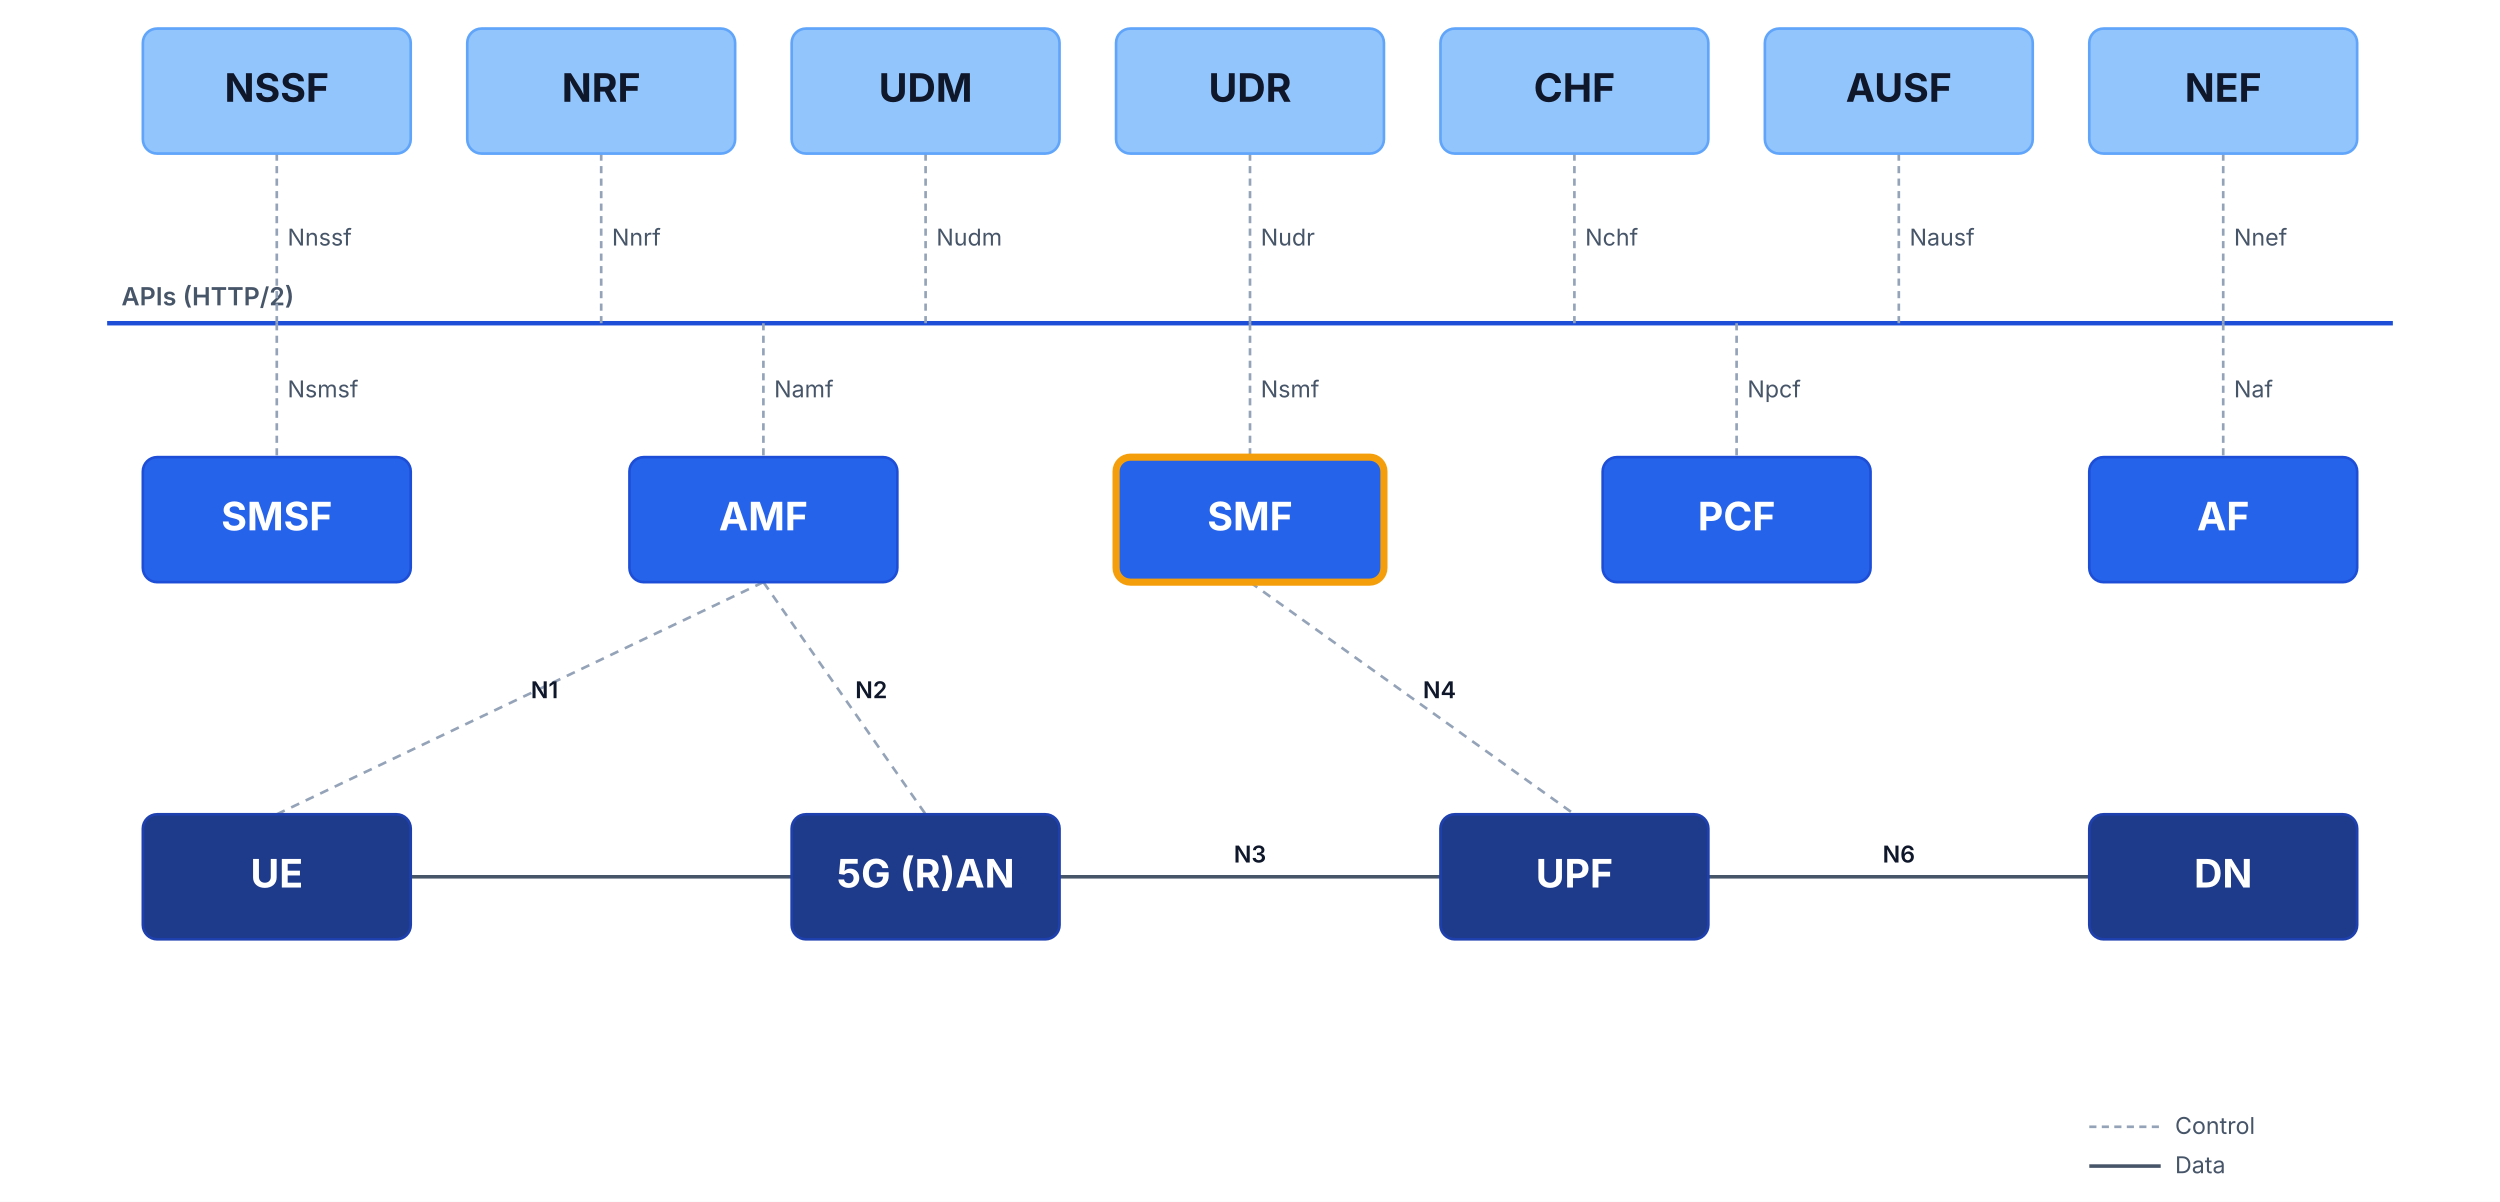
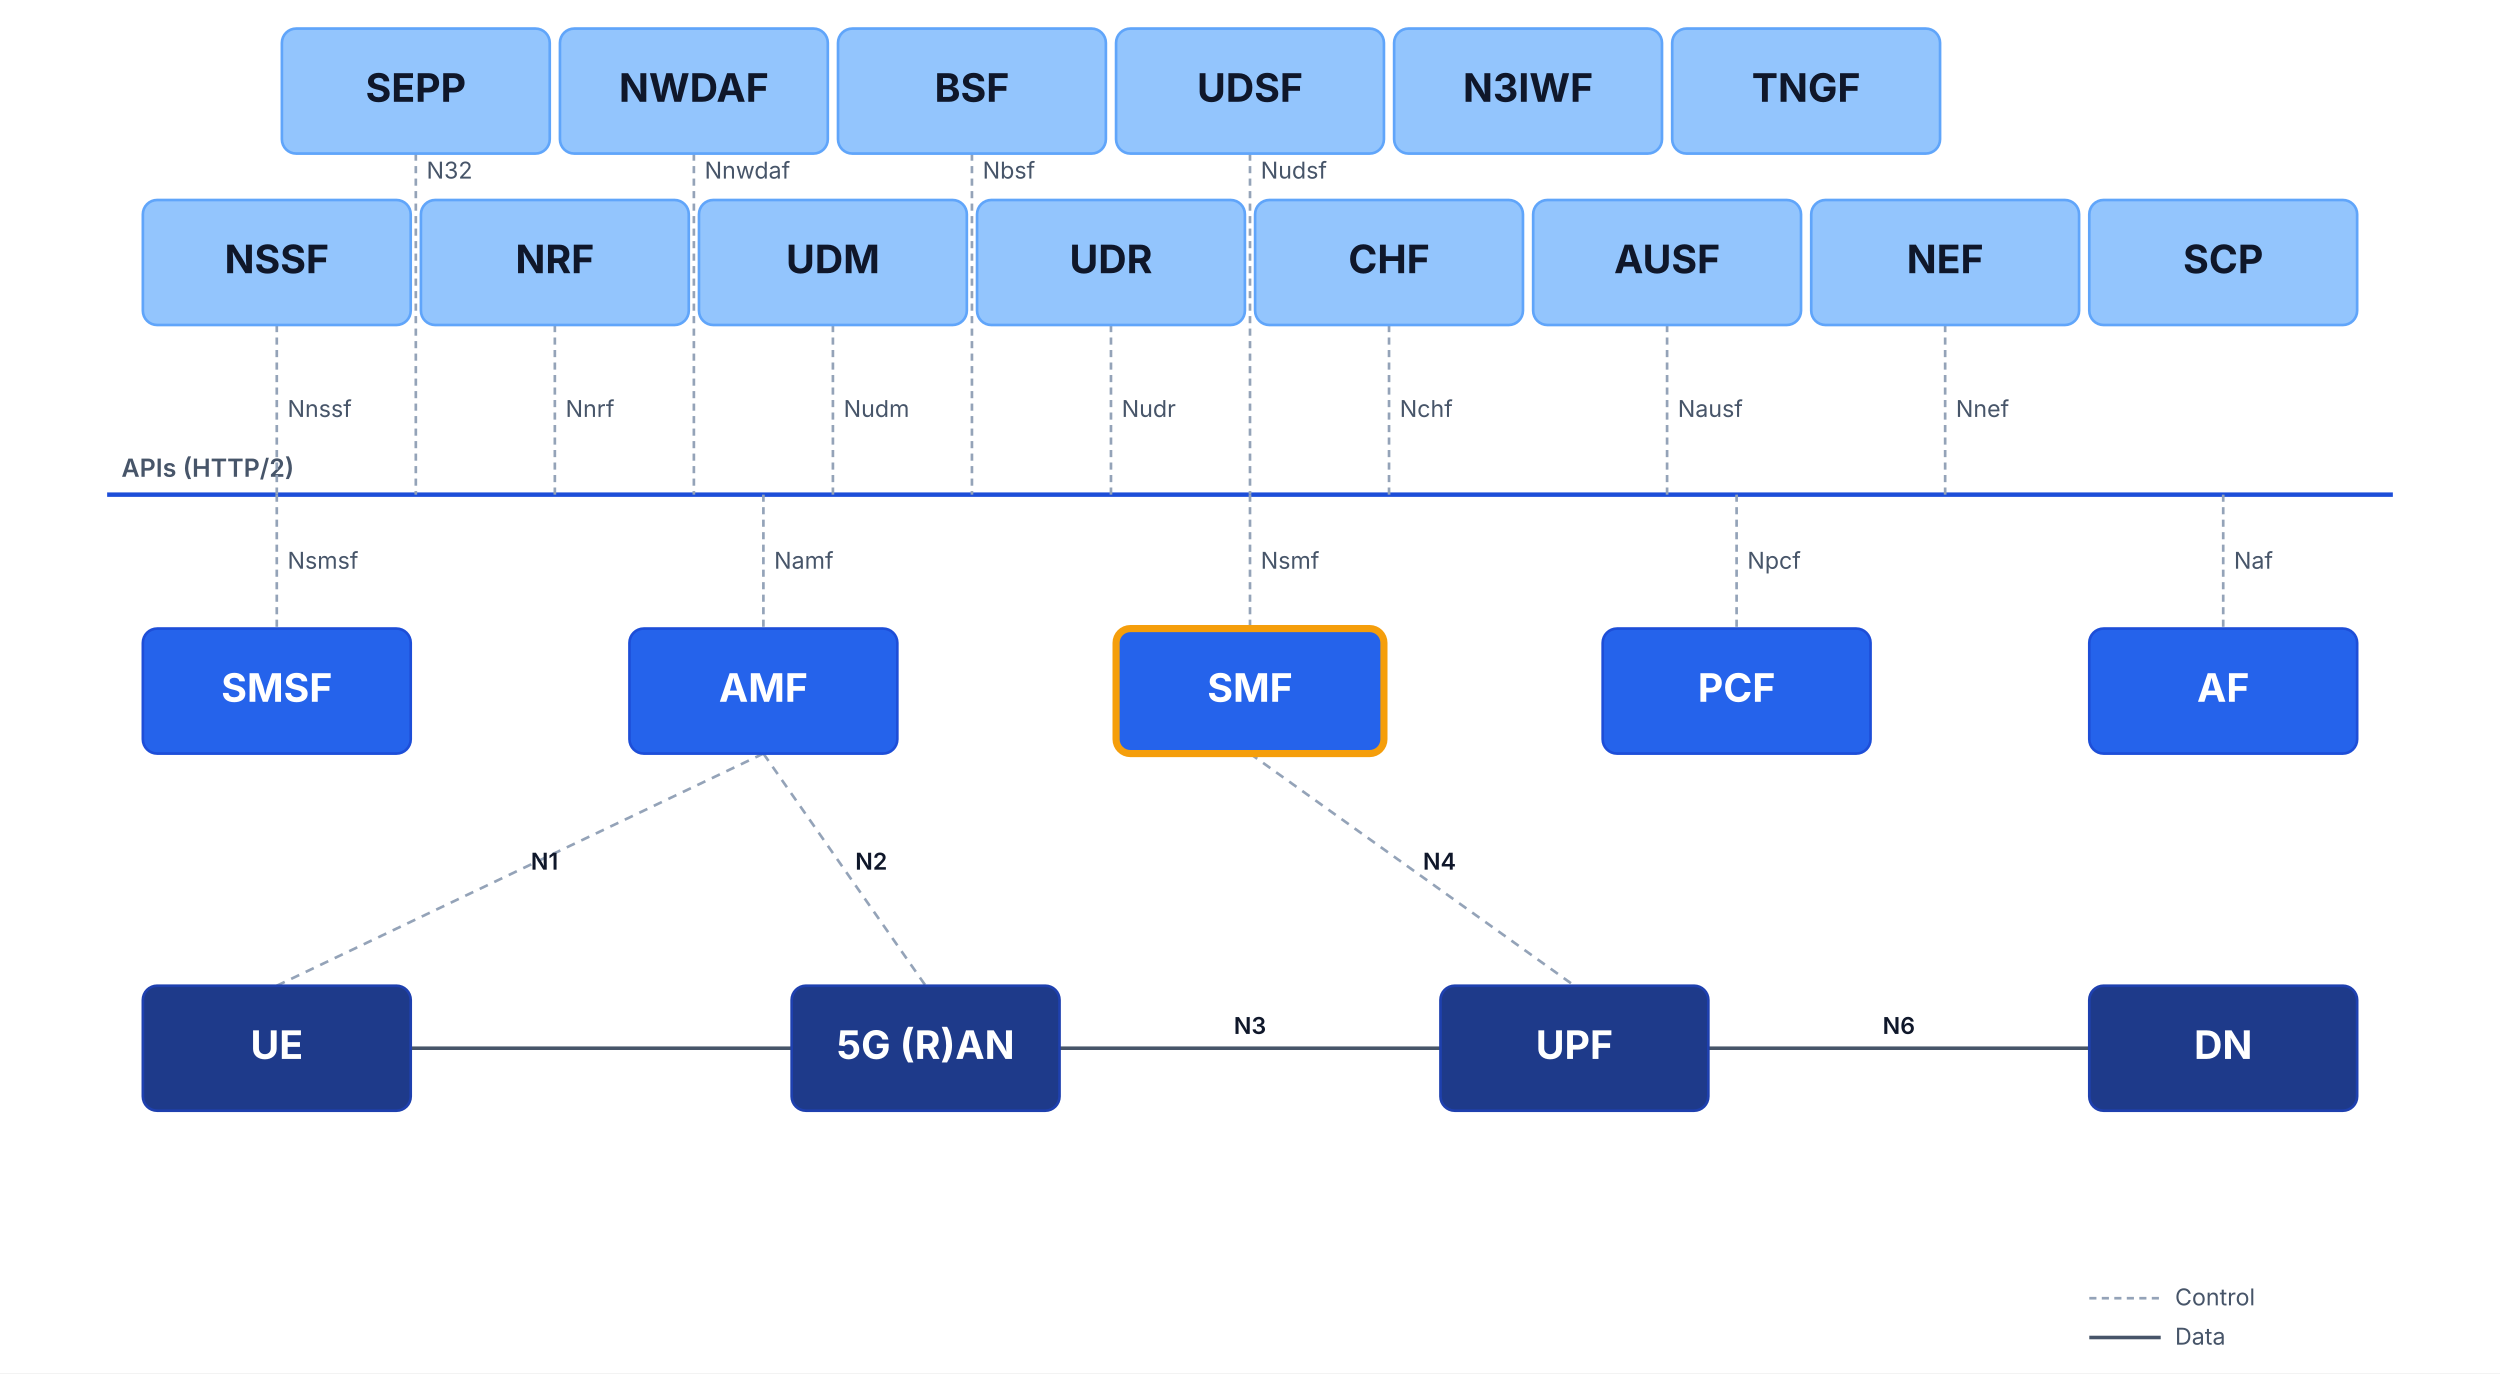
- <svg xmlns="http://www.w3.org/2000/svg" width="100%" viewBox="0 0 1400 673" preserveAspectRatio="xMidYMid meet" role="img" aria-label="5G System — architektura">
+ <svg xmlns="http://www.w3.org/2000/svg" width="100%" viewBox="0 0 1400 769" preserveAspectRatio="xMidYMid meet" role="img" aria-label="5G System — architektura">
  <defs>
    <marker id="net-arrow" markerWidth="10" markerHeight="10" refX="8" refY="5" orient="auto" markerUnits="strokeWidth">
      <path d="M1,1 L9,5 L1,9 Z" fill="#475569" />
    </marker>
  </defs>
-   <rect width="1400" height="673" fill="#FFFFFF" />
-   <g transform="translate(0, -69)">
+   <rect width="1400" height="769" fill="#FFFFFF" />
+   <g transform="translate(0, 27)">
    <g id="sba-bus">
      <line x1="60" y1="250" x2="1340" y2="250" stroke="#1D4ED8" stroke-width="2.5" />
      <text x="68" y="240" font-family="Inter, Arial, sans-serif" font-size="14" font-weight="600" fill="#475569">APIs (HTTP/2)</text>
      <line x1="155" y1="155" x2="155" y2="250" stroke="#94A3B8" stroke-width="1.5" stroke-dasharray="4 3" />
      <text x="161" y="206.5" font-family="Inter, Arial, sans-serif" font-size="13" fill="#475569">Nnssf</text>
-       <line x1="336.667" y1="155" x2="336.667" y2="250" stroke="#94A3B8" stroke-width="1.5" stroke-dasharray="4 3" />
-       <text x="342.667" y="206.5" font-family="Inter, Arial, sans-serif" font-size="13" fill="#475569">Nnrf</text>
-       <line x1="518.333" y1="155" x2="518.333" y2="250" stroke="#94A3B8" stroke-width="1.5" stroke-dasharray="4 3" />
-       <text x="524.333" y="206.5" font-family="Inter, Arial, sans-serif" font-size="13" fill="#475569">Nudm</text>
-       <line x1="700" y1="155" x2="700" y2="250" stroke="#94A3B8" stroke-width="1.5" stroke-dasharray="4 3" />
-       <text x="706" y="206.5" font-family="Inter, Arial, sans-serif" font-size="13" fill="#475569">Nudr</text>
-       <line x1="881.667" y1="155" x2="881.667" y2="250" stroke="#94A3B8" stroke-width="1.5" stroke-dasharray="4 3" />
-       <text x="887.667" y="206.5" font-family="Inter, Arial, sans-serif" font-size="13" fill="#475569">Nchf</text>
-       <line x1="1063.333" y1="155" x2="1063.333" y2="250" stroke="#94A3B8" stroke-width="1.5" stroke-dasharray="4 3" />
-       <text x="1069.333" y="206.5" font-family="Inter, Arial, sans-serif" font-size="13" fill="#475569">Nausf</text>
-       <line x1="1245" y1="155" x2="1245" y2="250" stroke="#94A3B8" stroke-width="1.5" stroke-dasharray="4 3" />
-       <text x="1251" y="206.5" font-family="Inter, Arial, sans-serif" font-size="13" fill="#475569">Nnef</text>
+       <line x1="310.714" y1="155" x2="310.714" y2="250" stroke="#94A3B8" stroke-width="1.5" stroke-dasharray="4 3" />
+       <text x="316.714" y="206.5" font-family="Inter, Arial, sans-serif" font-size="13" fill="#475569">Nnrf</text>
+       <line x1="466.429" y1="155" x2="466.429" y2="250" stroke="#94A3B8" stroke-width="1.5" stroke-dasharray="4 3" />
+       <text x="472.429" y="206.5" font-family="Inter, Arial, sans-serif" font-size="13" fill="#475569">Nudm</text>
+       <line x1="622.143" y1="155" x2="622.143" y2="250" stroke="#94A3B8" stroke-width="1.5" stroke-dasharray="4 3" />
+       <text x="628.143" y="206.5" font-family="Inter, Arial, sans-serif" font-size="13" fill="#475569">Nudr</text>
+       <line x1="777.857" y1="155" x2="777.857" y2="250" stroke="#94A3B8" stroke-width="1.5" stroke-dasharray="4 3" />
+       <text x="783.857" y="206.5" font-family="Inter, Arial, sans-serif" font-size="13" fill="#475569">Nchf</text>
+       <line x1="933.571" y1="155" x2="933.571" y2="250" stroke="#94A3B8" stroke-width="1.5" stroke-dasharray="4 3" />
+       <text x="939.571" y="206.5" font-family="Inter, Arial, sans-serif" font-size="13" fill="#475569">Nausf</text>
+       <line x1="1089.286" y1="155" x2="1089.286" y2="250" stroke="#94A3B8" stroke-width="1.5" stroke-dasharray="4 3" />
+       <text x="1095.286" y="206.5" font-family="Inter, Arial, sans-serif" font-size="13" fill="#475569">Nnef</text>
+       <line x1="232.857" y1="59" x2="232.857" y2="250" stroke="#94A3B8" stroke-width="1.5" stroke-dasharray="4 3" />
+       <text x="238.857" y="73" font-family="Inter, Arial, sans-serif" font-size="13" fill="#475569">N32</text>
+       <line x1="388.571" y1="59" x2="388.571" y2="250" stroke="#94A3B8" stroke-width="1.5" stroke-dasharray="4 3" />
+       <text x="394.571" y="73" font-family="Inter, Arial, sans-serif" font-size="13" fill="#475569">Nnwdaf</text>
+       <line x1="544.286" y1="59" x2="544.286" y2="250" stroke="#94A3B8" stroke-width="1.5" stroke-dasharray="4 3" />
+       <text x="550.286" y="73" font-family="Inter, Arial, sans-serif" font-size="13" fill="#475569">Nbsf</text>
+       <line x1="700" y1="59" x2="700" y2="250" stroke="#94A3B8" stroke-width="1.5" stroke-dasharray="4 3" />
+       <text x="706" y="73" font-family="Inter, Arial, sans-serif" font-size="13" fill="#475569">Nudsf</text>
      <line x1="155" y1="250" x2="155" y2="325" stroke="#94A3B8" stroke-width="1.5" stroke-dasharray="4 3" />
      <text x="161" y="291.5" font-family="Inter, Arial, sans-serif" font-size="13" fill="#475569">Nsmsf</text>
      <line x1="427.5" y1="250" x2="427.5" y2="325" stroke="#94A3B8" stroke-width="1.5" stroke-dasharray="4 3" />
      <text x="433.5" y="291.5" font-family="Inter, Arial, sans-serif" font-size="13" fill="#475569">Namf</text>
      <line x1="700" y1="250" x2="700" y2="325" stroke="#94A3B8" stroke-width="1.5" stroke-dasharray="4 3" />
      <text x="706" y="291.5" font-family="Inter, Arial, sans-serif" font-size="13" fill="#475569">Nsmf</text>
      <line x1="972.5" y1="250" x2="972.5" y2="325" stroke="#94A3B8" stroke-width="1.5" stroke-dasharray="4 3" />
      <text x="978.5" y="291.5" font-family="Inter, Arial, sans-serif" font-size="13" fill="#475569">Npcf</text>
      <line x1="1245" y1="250" x2="1245" y2="325" stroke="#94A3B8" stroke-width="1.5" stroke-dasharray="4 3" />
      <text x="1251" y="291.5" font-family="Inter, Arial, sans-serif" font-size="13" fill="#475569">Naf</text>
    </g>
    <g id="data-path">
      <line x1="230" y1="560" x2="443.333" y2="560" stroke="#475569" stroke-width="2" />
      <line x1="593.333" y1="560" x2="806.667" y2="560" stroke="#475569" stroke-width="2" />
      <text x="700" y="552" text-anchor="middle" font-family="Inter, Arial, sans-serif" font-size="13" font-weight="600" fill="#0F172A">N3</text>
      <line x1="956.667" y1="560" x2="1170" y2="560" stroke="#475569" stroke-width="2" />
      <text x="1063.333" y="552" text-anchor="middle" font-family="Inter, Arial, sans-serif" font-size="13" font-weight="600" fill="#0F172A">N6</text>
    </g>
    <g id="control-to-data">
      <line x1="427.5" y1="395" x2="155" y2="525" stroke="#94A3B8" stroke-width="1.5" stroke-dasharray="5 4" />
      <text x="297.25" y="460" font-family="Inter, Arial, sans-serif" font-size="13" font-weight="600" fill="#0F172A">N1</text>
      <line x1="427.5" y1="395" x2="518.333" y2="525" stroke="#94A3B8" stroke-width="1.5" stroke-dasharray="5 4" />
      <text x="478.917" y="460" font-family="Inter, Arial, sans-serif" font-size="13" font-weight="600" fill="#0F172A">N2</text>
      <line x1="700" y1="395" x2="881.667" y2="525" stroke="#94A3B8" stroke-width="1.5" stroke-dasharray="5 4" />
      <text x="796.833" y="460" font-family="Inter, Arial, sans-serif" font-size="13" font-weight="600" fill="#0F172A">N4</text>
    </g>
    <g id="nodes">
      <g id="nf-nssf">
        <rect x="80" y="85" width="150" height="70" rx="8" fill="#93C5FD" stroke="#60A5FA" stroke-width="1.5" />
        <text x="155" y="126" text-anchor="middle" font-family="Inter, Arial, sans-serif" font-size="22" font-weight="700" fill="#0F172A">NSSF</text>
      </g>
      <g id="nf-nrf">
-         <rect x="261.667" y="85" width="150" height="70" rx="8" fill="#93C5FD" stroke="#60A5FA" stroke-width="1.5" />
-         <text x="336.667" y="126" text-anchor="middle" font-family="Inter, Arial, sans-serif" font-size="22" font-weight="700" fill="#0F172A">NRF</text>
+         <rect x="235.714" y="85" width="150" height="70" rx="8" fill="#93C5FD" stroke="#60A5FA" stroke-width="1.5" />
+         <text x="310.714" y="126" text-anchor="middle" font-family="Inter, Arial, sans-serif" font-size="22" font-weight="700" fill="#0F172A">NRF</text>
      </g>
      <g id="nf-udm">
-         <rect x="443.333" y="85" width="150" height="70" rx="8" fill="#93C5FD" stroke="#60A5FA" stroke-width="1.5" />
-         <text x="518.333" y="126" text-anchor="middle" font-family="Inter, Arial, sans-serif" font-size="22" font-weight="700" fill="#0F172A">UDM</text>
+         <rect x="391.429" y="85" width="150" height="70" rx="8" fill="#93C5FD" stroke="#60A5FA" stroke-width="1.5" />
+         <text x="466.429" y="126" text-anchor="middle" font-family="Inter, Arial, sans-serif" font-size="22" font-weight="700" fill="#0F172A">UDM</text>
      </g>
      <g id="nf-udr">
-         <rect x="625" y="85" width="150" height="70" rx="8" fill="#93C5FD" stroke="#60A5FA" stroke-width="1.5" />
-         <text x="700" y="126" text-anchor="middle" font-family="Inter, Arial, sans-serif" font-size="22" font-weight="700" fill="#0F172A">UDR</text>
+         <rect x="547.143" y="85" width="150" height="70" rx="8" fill="#93C5FD" stroke="#60A5FA" stroke-width="1.5" />
+         <text x="622.143" y="126" text-anchor="middle" font-family="Inter, Arial, sans-serif" font-size="22" font-weight="700" fill="#0F172A">UDR</text>
      </g>
      <g id="nf-chf">
-         <rect x="806.667" y="85" width="150" height="70" rx="8" fill="#93C5FD" stroke="#60A5FA" stroke-width="1.5" />
-         <text x="881.667" y="126" text-anchor="middle" font-family="Inter, Arial, sans-serif" font-size="22" font-weight="700" fill="#0F172A">CHF</text>
+         <rect x="702.857" y="85" width="150" height="70" rx="8" fill="#93C5FD" stroke="#60A5FA" stroke-width="1.5" />
+         <text x="777.857" y="126" text-anchor="middle" font-family="Inter, Arial, sans-serif" font-size="22" font-weight="700" fill="#0F172A">CHF</text>
      </g>
      <g id="nf-ausf">
-         <rect x="988.333" y="85" width="150" height="70" rx="8" fill="#93C5FD" stroke="#60A5FA" stroke-width="1.5" />
-         <text x="1063.333" y="126" text-anchor="middle" font-family="Inter, Arial, sans-serif" font-size="22" font-weight="700" fill="#0F172A">AUSF</text>
+         <rect x="858.571" y="85" width="150" height="70" rx="8" fill="#93C5FD" stroke="#60A5FA" stroke-width="1.5" />
+         <text x="933.571" y="126" text-anchor="middle" font-family="Inter, Arial, sans-serif" font-size="22" font-weight="700" fill="#0F172A">AUSF</text>
      </g>
      <g id="nf-nef">
+         <rect x="1014.286" y="85" width="150" height="70" rx="8" fill="#93C5FD" stroke="#60A5FA" stroke-width="1.5" />
+         <text x="1089.286" y="126" text-anchor="middle" font-family="Inter, Arial, sans-serif" font-size="22" font-weight="700" fill="#0F172A">NEF</text>
+       </g>
+       <g id="nf-scp">
        <rect x="1170" y="85" width="150" height="70" rx="8" fill="#93C5FD" stroke="#60A5FA" stroke-width="1.5" />
-         <text x="1245" y="126" text-anchor="middle" font-family="Inter, Arial, sans-serif" font-size="22" font-weight="700" fill="#0F172A">NEF</text>
+         <text x="1245" y="126" text-anchor="middle" font-family="Inter, Arial, sans-serif" font-size="22" font-weight="700" fill="#0F172A">SCP</text>
+       </g>
+       <g id="nf-sepp">
+         <rect x="157.857" y="-11" width="150" height="70" rx="8" fill="#93C5FD" stroke="#60A5FA" stroke-width="1.5" />
+         <text x="232.857" y="30" text-anchor="middle" font-family="Inter, Arial, sans-serif" font-size="22" font-weight="700" fill="#0F172A">SEPP</text>
+       </g>
+       <g id="nf-nwdaf">
+         <rect x="313.571" y="-11" width="150" height="70" rx="8" fill="#93C5FD" stroke="#60A5FA" stroke-width="1.5" />
+         <text x="388.571" y="30" text-anchor="middle" font-family="Inter, Arial, sans-serif" font-size="22" font-weight="700" fill="#0F172A">NWDAF</text>
+       </g>
+       <g id="nf-bsf">
+         <rect x="469.286" y="-11" width="150" height="70" rx="8" fill="#93C5FD" stroke="#60A5FA" stroke-width="1.5" />
+         <text x="544.286" y="30" text-anchor="middle" font-family="Inter, Arial, sans-serif" font-size="22" font-weight="700" fill="#0F172A">BSF</text>
+       </g>
+       <g id="nf-udsf">
+         <rect x="625" y="-11" width="150" height="70" rx="8" fill="#93C5FD" stroke="#60A5FA" stroke-width="1.5" />
+         <text x="700" y="30" text-anchor="middle" font-family="Inter, Arial, sans-serif" font-size="22" font-weight="700" fill="#0F172A">UDSF</text>
+       </g>
+       <g id="nf-n3iwf">
+         <rect x="780.714" y="-11" width="150" height="70" rx="8" fill="#93C5FD" stroke="#60A5FA" stroke-width="1.5" />
+         <text x="855.714" y="30" text-anchor="middle" font-family="Inter, Arial, sans-serif" font-size="22" font-weight="700" fill="#0F172A">N3IWF</text>
+       </g>
+       <g id="nf-tngf">
+         <rect x="936.429" y="-11" width="150" height="70" rx="8" fill="#93C5FD" stroke="#60A5FA" stroke-width="1.5" />
+         <text x="1011.429" y="30" text-anchor="middle" font-family="Inter, Arial, sans-serif" font-size="22" font-weight="700" fill="#0F172A">TNGF</text>
      </g>
      <g id="nf-smsf">
        <rect x="80" y="325" width="150" height="70" rx="8" fill="#2563EB" stroke="#1D4ED8" stroke-width="1.5" />
        <text x="155" y="366" text-anchor="middle" font-family="Inter, Arial, sans-serif" font-size="22" font-weight="700" fill="#FFFFFF">SMSF</text>
      </g>
      <g id="nf-amf">
        <rect x="352.5" y="325" width="150" height="70" rx="8" fill="#2563EB" stroke="#1D4ED8" stroke-width="1.5" />
        <text x="427.5" y="366" text-anchor="middle" font-family="Inter, Arial, sans-serif" font-size="22" font-weight="700" fill="#FFFFFF">AMF</text>
      </g>
      <g id="nf-smf">
        <rect x="625" y="325" width="150" height="70" rx="8" fill="#2563EB" stroke="#F59E0B" stroke-width="4" />
        <text x="700" y="366" text-anchor="middle" font-family="Inter, Arial, sans-serif" font-size="22" font-weight="700" fill="#FFFFFF">SMF</text>
      </g>
      <g id="nf-pcf">
        <rect x="897.5" y="325" width="150" height="70" rx="8" fill="#2563EB" stroke="#1D4ED8" stroke-width="1.5" />
        <text x="972.5" y="366" text-anchor="middle" font-family="Inter, Arial, sans-serif" font-size="22" font-weight="700" fill="#FFFFFF">PCF</text>
      </g>
      <g id="nf-af">
        <rect x="1170" y="325" width="150" height="70" rx="8" fill="#2563EB" stroke="#1D4ED8" stroke-width="1.5" />
        <text x="1245" y="366" text-anchor="middle" font-family="Inter, Arial, sans-serif" font-size="22" font-weight="700" fill="#FFFFFF">AF</text>
      </g>
      <g id="nf-ue">
        <rect x="80" y="525" width="150" height="70" rx="8" fill="#1E3A8A" stroke="#1E40AF" stroke-width="1.5" />
        <text x="155" y="566" text-anchor="middle" font-family="Inter, Arial, sans-serif" font-size="22" font-weight="700" fill="#FFFFFF">UE</text>
      </g>
      <g id="nf-ran">
        <rect x="443.333" y="525" width="150" height="70" rx="8" fill="#1E3A8A" stroke="#1E40AF" stroke-width="1.5" />
        <text x="518.333" y="566" text-anchor="middle" font-family="Inter, Arial, sans-serif" font-size="22" font-weight="700" fill="#FFFFFF">5G (R)AN</text>
      </g>
      <g id="nf-upf">
        <rect x="806.667" y="525" width="150" height="70" rx="8" fill="#1E3A8A" stroke="#1E40AF" stroke-width="1.5" />
        <text x="881.667" y="566" text-anchor="middle" font-family="Inter, Arial, sans-serif" font-size="22" font-weight="700" fill="#FFFFFF">UPF</text>
      </g>
      <g id="nf-dn">
        <rect x="1170" y="525" width="150" height="70" rx="8" fill="#1E3A8A" stroke="#1E40AF" stroke-width="1.5" />
        <text x="1245" y="566" text-anchor="middle" font-family="Inter, Arial, sans-serif" font-size="22" font-weight="700" fill="#FFFFFF">DN</text>
      </g>
    </g>
    <g id="legend">
      <line x1="1170" y1="700" x2="1210" y2="700" stroke="#94A3B8" stroke-width="1.5" stroke-dasharray="4 3" />
      <text x="1218" y="704" font-family="Inter, Arial, sans-serif" font-size="13" fill="#475569">Control</text>
      <line x1="1170" y1="722" x2="1210" y2="722" stroke="#475569" stroke-width="2" />
      <text x="1218" y="726" font-family="Inter, Arial, sans-serif" font-size="13" fill="#475569">Data</text>
    </g>
  </g>
</svg>
